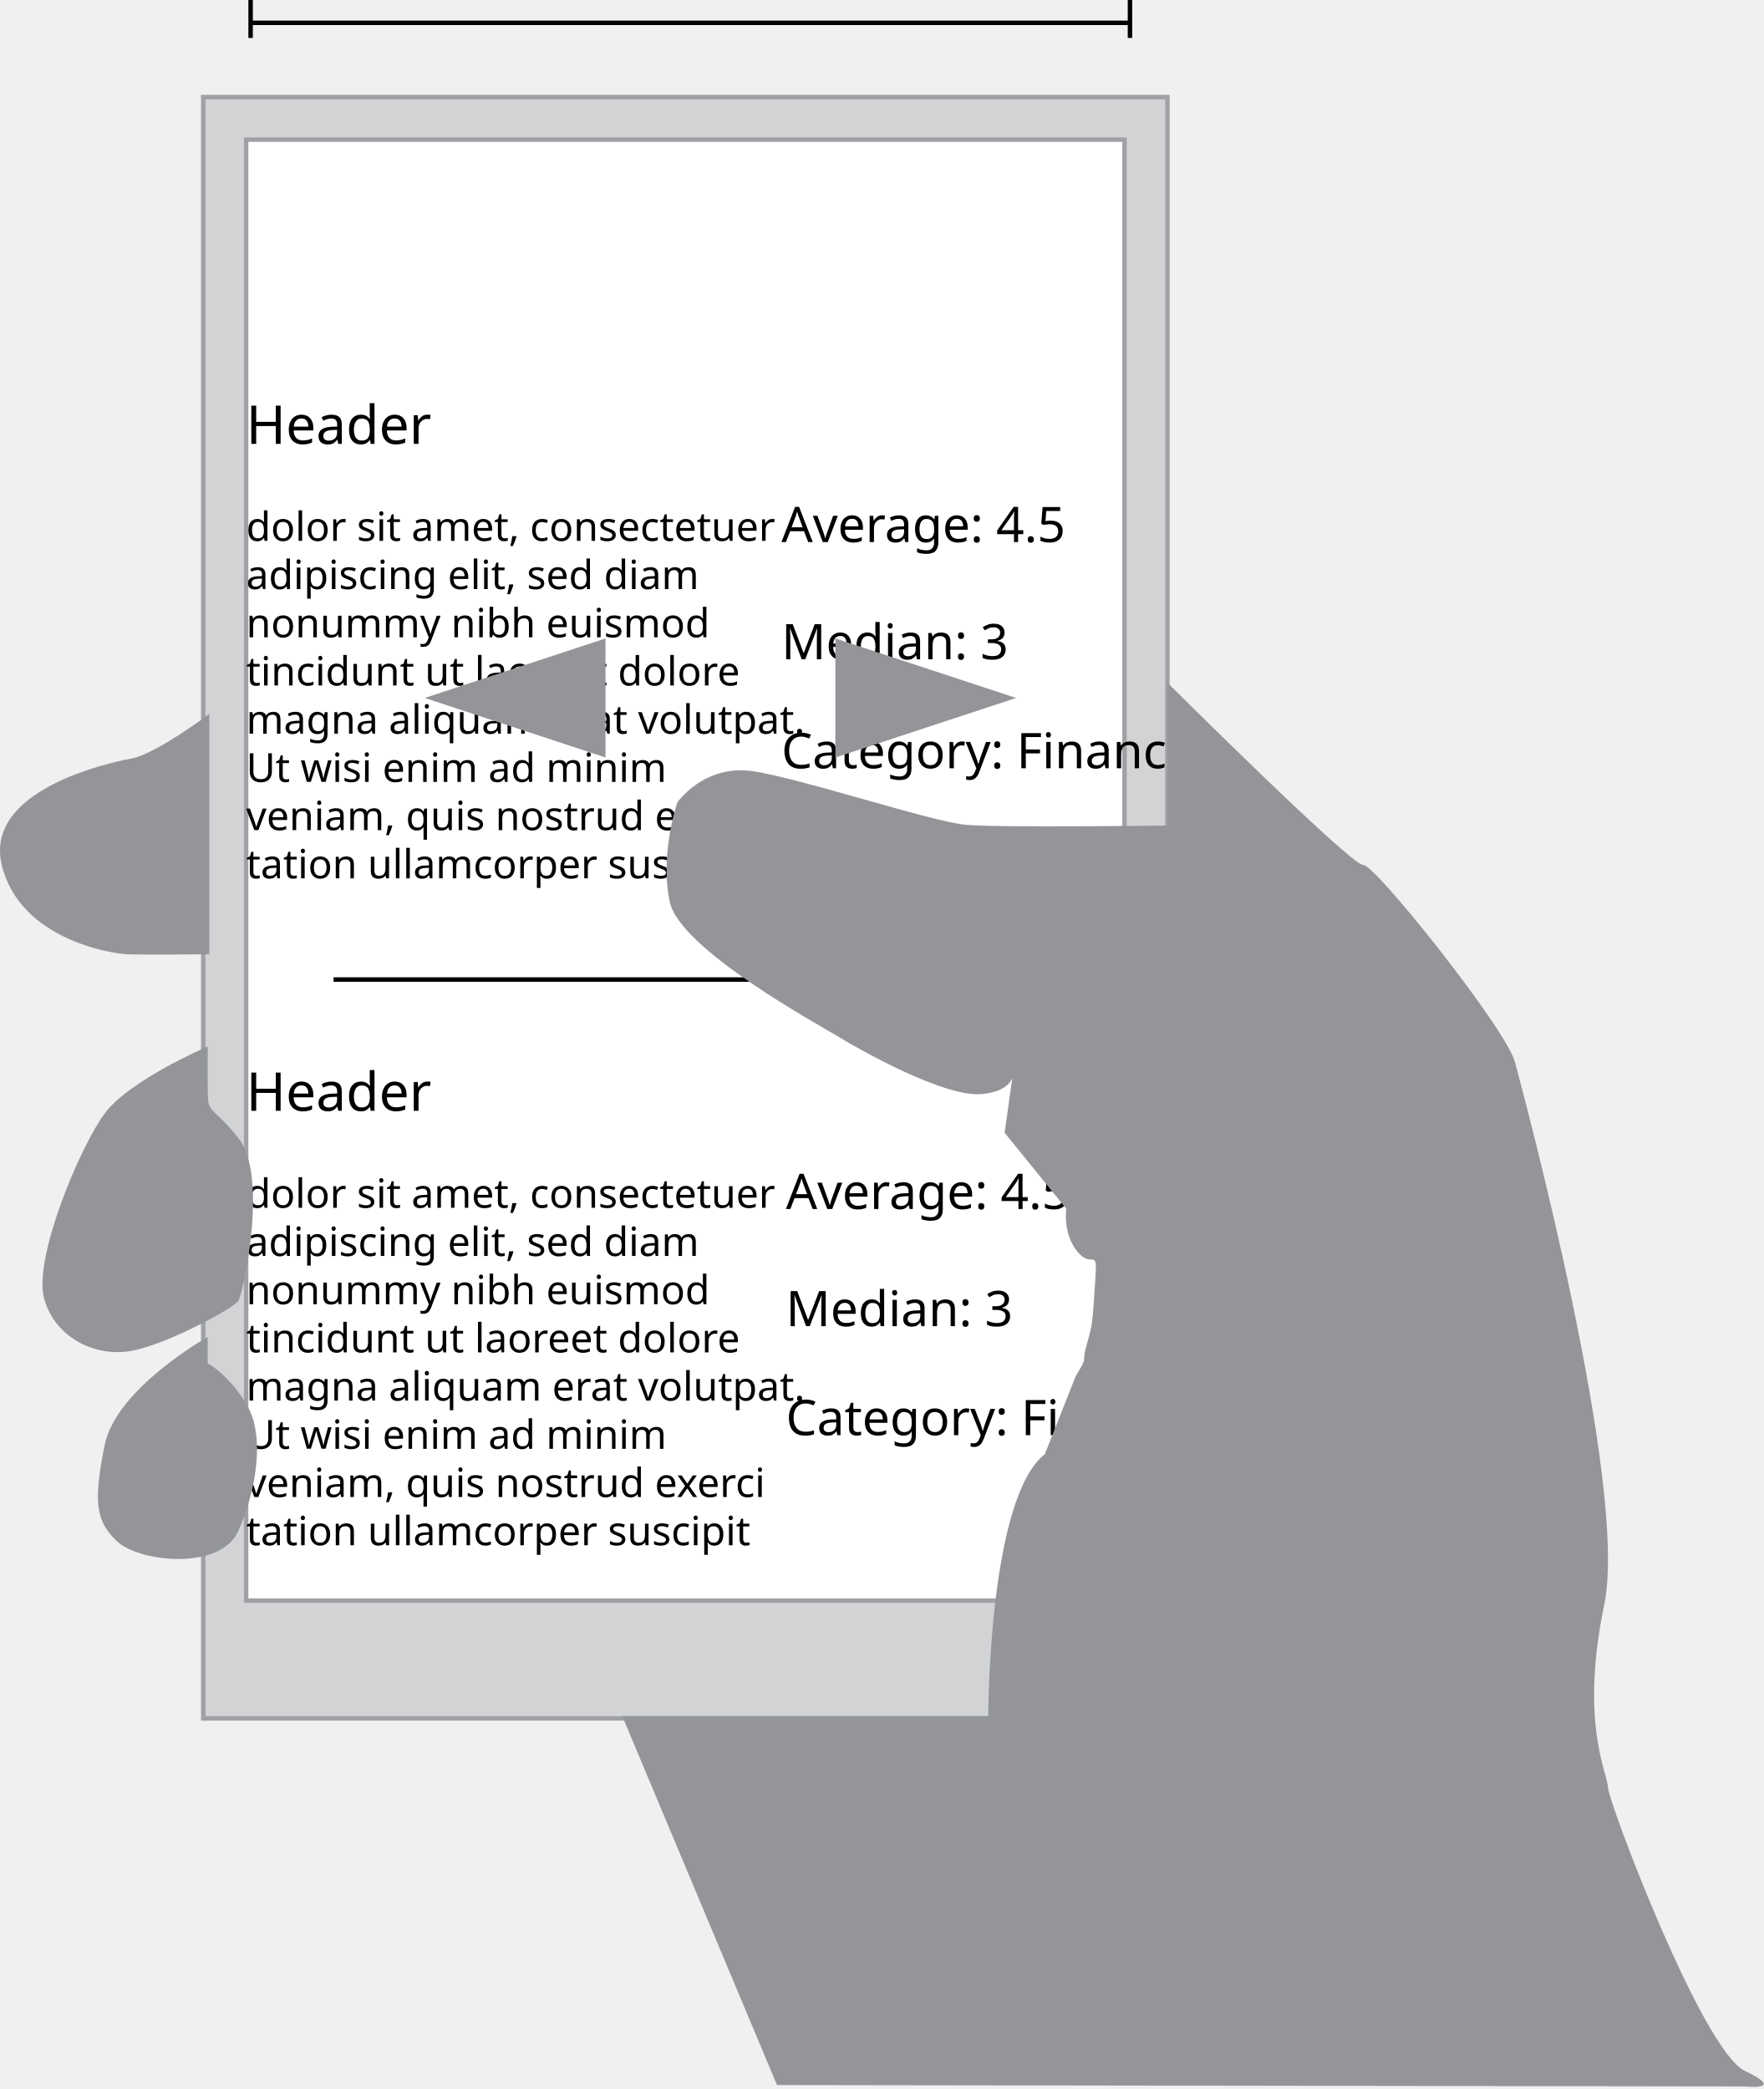
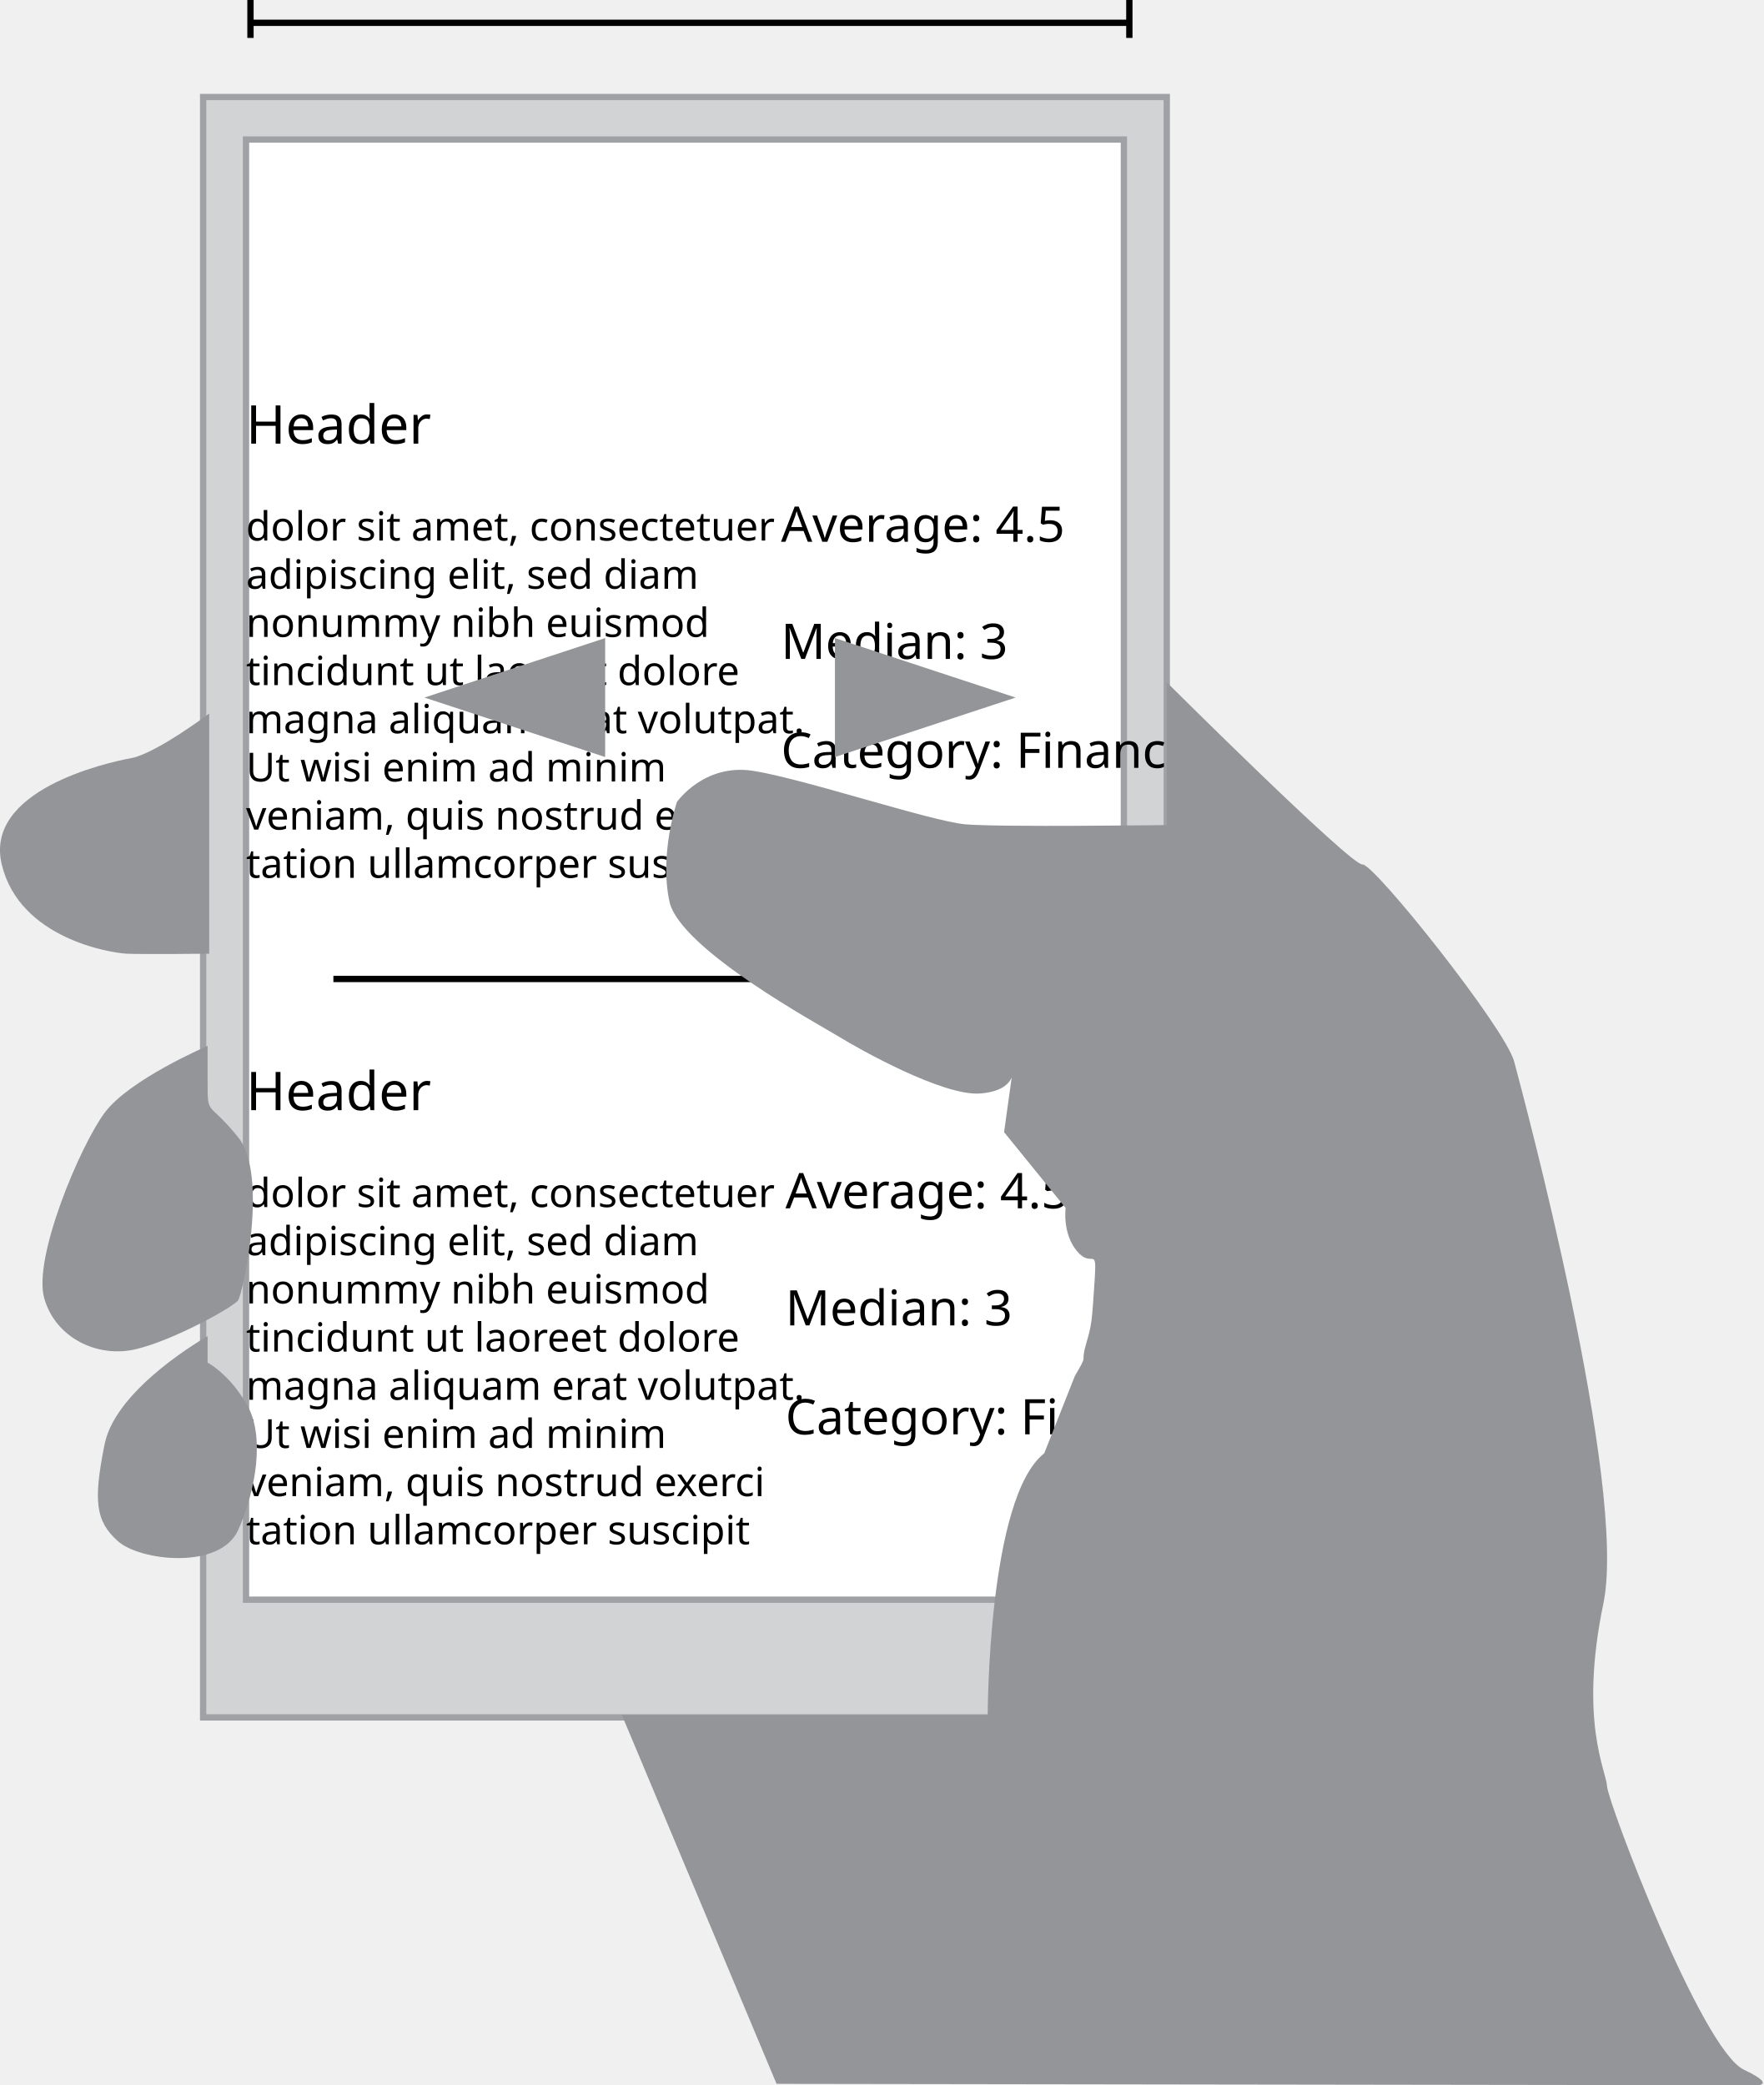
- <svg xmlns="http://www.w3.org/2000/svg" version="1.1" x="0px" y="0px" width="395px" height="468px" viewBox="0 0 395 468" overflow="visible" enable-background="new 0 0 395 468" xml:space="preserve">
+ <svg xmlns="http://www.w3.org/2000/svg" version="1.1" x="0px" y="0px" width="280px" height="331px" viewBox="0 0 280 331" overflow="visible" enable-background="new 0 0 280 331" xml:space="preserve">
  <defs>
</defs>
-   <rect x="45.531" y="21.748" fill="#D1D3D4" stroke="#9FA1A4" stroke-miterlimit="10" width="216" height="363.229" />
-   <rect x="55.143" y="31.279" fill="#FFFFFF" stroke="#9FA1A4" stroke-miterlimit="10" width="196.775" height="327.309" />
-   <text transform="matrix(1 0 0 1 55.1431 99.4463)" font-family="'MyriadPro-Regular'" font-size="12">Header</text>
-   <rect x="55.143" y="114.78" fill="none" width="112.523" height="86" />
-   <text transform="matrix(1 0 0 1 55.1431 121.1704)">
-     <tspan x="0" y="0" font-family="'MyriadPro-Regular'" font-size="9">dolor sit amet, consectetuer </tspan>
-     <tspan x="0" y="10.8" font-family="'MyriadPro-Regular'" font-size="9">adipiscing elit, sed diam </tspan>
-     <tspan x="0" y="21.6" font-family="'MyriadPro-Regular'" font-size="9">nonummy nibh euismod </tspan>
-     <tspan x="0" y="32.4" font-family="'MyriadPro-Regular'" font-size="9">tincidunt ut laoreet dolore </tspan>
-     <tspan x="0" y="43.2" font-family="'MyriadPro-Regular'" font-size="9">magna aliquam erat volutpat. </tspan>
-     <tspan x="0" y="54" font-family="'MyriadPro-Regular'" font-size="9">Ut wisi enim ad minim </tspan>
-     <tspan x="0" y="64.8" font-family="'MyriadPro-Regular'" font-size="9">veniam, quis nostrud exerci </tspan>
-     <tspan x="0" y="75.6" font-family="'MyriadPro-Regular'" font-size="9">tation ullamcorper suscipit </tspan>
+   <rect x="32.246" y="15.402" fill="#D1D3D4" stroke="#9FA1A4" stroke-miterlimit="10" width="152.974" height="257.242" />
+   <rect x="39.053" y="22.152" fill="#FFFFFF" stroke="#9FA1A4" stroke-miterlimit="10" width="139.359" height="231.804" />
+   <text transform="matrix(1 0 0 1 39.0532 70.4282)" font-family="'MyriadPro-Regular'" font-size="8.498">Header</text>
+   <rect x="39.053" y="81.289" fill="none" width="79.69" height="60.907" />
+   <text transform="matrix(1 0 0 1 39.0532 85.814)">
+     <tspan x="0" y="0" font-family="'MyriadPro-Regular'" font-size="6.374">dolor sit amet, consectetuer </tspan>
+     <tspan x="0" y="7.649" font-family="'MyriadPro-Regular'" font-size="6.374">adipiscing elit, sed diam </tspan>
+     <tspan x="0" y="15.297" font-family="'MyriadPro-Regular'" font-size="6.374">nonummy nibh euismod </tspan>
+     <tspan x="0" y="22.946" font-family="'MyriadPro-Regular'" font-size="6.374">tincidunt ut laoreet dolore </tspan>
+     <tspan x="0" y="30.595" font-family="'MyriadPro-Regular'" font-size="6.374">magna aliquam erat volutpat. </tspan>
+     <tspan x="0" y="38.244" font-family="'MyriadPro-Regular'" font-size="6.374">Ut wisi enim ad minim </tspan>
+     <tspan x="0" y="45.892" font-family="'MyriadPro-Regular'" font-size="6.374">veniam, quis nostrud exerci </tspan>
+     <tspan x="0" y="53.541" font-family="'MyriadPro-Regular'" font-size="6.374">tation ullamcorper suscipit </tspan>
  </text>
-   <text transform="matrix(1 0 0 1 175.063 121.4468)" font-family="'MyriadPro-Regular'" font-size="11">Average: 4.5</text>
-   <text transform="matrix(1 0 0 1 175.062 147.6978)" font-family="'MyriadPro-Regular'" font-size="11">Median: 3</text>
-   <text transform="matrix(1 0 0 1 175.062 172.1133)" font-family="'MyriadPro-Regular'" font-size="11">Category: Financ</text>
-   <line fill="none" stroke="#000000" stroke-miterlimit="10" x1="74.729" y1="219.447" x2="241.396" y2="219.447" />
-   <text transform="matrix(1 0 0 1 55.1431 248.8511)" font-family="'MyriadPro-Regular'" font-size="12">Header</text>
-   <rect x="55.143" y="264.185" fill="none" width="112.523" height="86.001" />
-   <text transform="matrix(1 0 0 1 55.1431 270.5757)">
-     <tspan x="0" y="0" font-family="'MyriadPro-Regular'" font-size="9">dolor sit amet, consectetuer </tspan>
-     <tspan x="0" y="10.8" font-family="'MyriadPro-Regular'" font-size="9">adipiscing elit, sed diam </tspan>
-     <tspan x="0" y="21.6" font-family="'MyriadPro-Regular'" font-size="9">nonummy nibh euismod </tspan>
-     <tspan x="0" y="32.4" font-family="'MyriadPro-Regular'" font-size="9">tincidunt ut laoreet dolore </tspan>
-     <tspan x="0" y="43.199" font-family="'MyriadPro-Regular'" font-size="9">magna aliquam erat volutpat. </tspan>
-     <tspan x="0" y="54" font-family="'MyriadPro-Regular'" font-size="9">Ut wisi enim ad minim </tspan>
-     <tspan x="0" y="64.8" font-family="'MyriadPro-Regular'" font-size="9">veniam, quis nostrud exerci </tspan>
-     <tspan x="0" y="75.6" font-family="'MyriadPro-Regular'" font-size="9">tation ullamcorper suscipit </tspan>
+   <text transform="matrix(1 0 0 1 123.9819 86.0093)" font-family="'MyriadPro-Regular'" font-size="7.79">Average: 4.5</text>
+   <text transform="matrix(1 0 0 1 123.981 104.6011)" font-family="'MyriadPro-Regular'" font-size="7.79">Median: 3</text>
+   <text transform="matrix(1 0 0 1 123.9819 121.8921)" font-family="'MyriadPro-Regular'" font-size="7.79">Category: Financ</text>
+   <line fill="none" stroke="#000000" stroke-miterlimit="10" x1="52.924" y1="155.415" x2="170.959" y2="155.415" />
+   <text transform="matrix(1 0 0 1 39.0532 176.2393)" font-family="'MyriadPro-Regular'" font-size="8.498">Header</text>
+   <rect x="39.053" y="187.099" fill="none" width="79.69" height="60.907" />
+   <text transform="matrix(1 0 0 1 39.0532 191.624)">
+     <tspan x="0" y="0" font-family="'MyriadPro-Regular'" font-size="6.374">dolor sit amet, consectetuer </tspan>
+     <tspan x="0" y="7.649" font-family="'MyriadPro-Regular'" font-size="6.374">adipiscing elit, sed diam </tspan>
+     <tspan x="0" y="15.297" font-family="'MyriadPro-Regular'" font-size="6.374">nonummy nibh euismod </tspan>
+     <tspan x="0" y="22.946" font-family="'MyriadPro-Regular'" font-size="6.374">tincidunt ut laoreet dolore </tspan>
+     <tspan x="0" y="30.595" font-family="'MyriadPro-Regular'" font-size="6.374">magna aliquam erat volutpat. </tspan>
+     <tspan x="0" y="38.244" font-family="'MyriadPro-Regular'" font-size="6.374">Ut wisi enim ad minim </tspan>
+     <tspan x="0" y="45.892" font-family="'MyriadPro-Regular'" font-size="6.374">veniam, quis nostrud exerci </tspan>
+     <tspan x="0" y="53.541" font-family="'MyriadPro-Regular'" font-size="6.374">tation ullamcorper suscipit </tspan>
  </text>
-   <text transform="matrix(1 0 0 1 176.063 270.8521)" font-family="'MyriadPro-Regular'" font-size="11">Average: 4.5</text>
-   <text transform="matrix(1 0 0 1 176.062 297.103)" font-family="'MyriadPro-Regular'" font-size="11">Median: 3</text>
-   <text transform="matrix(1 0 0 1 176.062 321.519)" font-family="'MyriadPro-Regular'" font-size="11">Category: Financ</text>
-   <path fill="#939598" d="M240.928,308.447c3.218-5.5,1.134-2.334,2.468-7s1.334-4.666,2-15c0.473-7.338-0.667-2-4-6  s-2.531-9.666-2.531-9.666l-13.802-17l2-14.334c0,0,1.001,5-7.333,5.667s-27.251-10.001-31.584-12.667s-35.75-19.666-38.083-30.333  s1.667-22.333,1.667-22.333s6-8.667,17-7c11,1.666,39.999,11.333,47.666,12c7.667,0.666,45.135,0.166,45.135,0.166v-32  c0,0,41.365,41.167,43.865,40.834c2.5-0.334,32,36.666,34,44.166s25.5,95,20,121.5s0.664,37.5,0.832,41s21.168,59,30.668,63.5  s0,3.479,0,3.479l-216.833-0.312l-34.667-82.667h82c0,0,0-48.75,12.667-58.667" />
-   <path fill="#939598" d="M46.896,159.947c0,0-12,9-17.5,10s-33,7.167-29,23.834c4,16.666,24.5,19.832,28,19.999s18.5,0,18.5,0  V159.947z" />
-   <path fill="#939598" d="M46.531,234.447c0,0-17.53,7.5-23.083,15s-16.052,32.5-13.552,41.5s12,13.5,20.5,11.5s22-9.5,23-11  s6.865-28,0-36.5s-6.865-4.5-6.865-12.5S46.531,234.447,46.531,234.447z" />
-   <path fill="#939598" d="M46.531,299.519c0,0-20.53,11.506-23.083,24.217s-2.052,17.211,2.948,21.711s23,6.5,27-2.5s6-21,2-28  s-8.865-9.5-8.865-9.5V299.519z" />
-   <polygon fill="#939598" points="135.646,169.697 135.646,143.031 95.146,156.364 " />
-   <polygon fill="#939598" points="187.148,143.031 187.148,169.697 227.648,156.365 " />
-   <line fill="none" stroke="#000000" stroke-miterlimit="10" x1="56.143" y1="5.113" x2="252.918" y2="5.113" />
-   <line fill="none" stroke="#000000" stroke-miterlimit="10" x1="56.143" y1="0" x2="56.143" y2="8.5" />
-   <line fill="none" stroke="#000000" stroke-miterlimit="10" x1="253.142" y1="0" x2="253.142" y2="8.5" />
+   <text transform="matrix(1 0 0 1 124.6899 191.8198)" font-family="'MyriadPro-Regular'" font-size="7.79">Average: 4.5</text>
+   <text transform="matrix(1 0 0 1 124.6895 210.4116)" font-family="'MyriadPro-Regular'" font-size="7.79">Median: 3</text>
+   <text transform="matrix(1 0 0 1 124.6899 227.7026)" font-family="'MyriadPro-Regular'" font-size="7.79">Category: Financ</text>
+   <path fill="#939598" d="M170.628,218.446c2.278-3.896,0.803-1.653,1.747-4.958c0.945-3.305,0.945-3.305,1.417-10.623  c0.335-5.197-0.473-1.417-2.833-4.249c-2.36-2.833-1.793-6.846-1.793-6.846l-9.774-12.04l1.416-10.151c0,0,0.709,3.541-5.192,4.013  c-5.903,0.473-19.3-7.083-22.369-8.971c-3.069-1.888-25.318-13.928-26.971-21.482c-1.652-7.554,1.181-15.816,1.181-15.816  s4.249-6.138,12.04-4.958c7.79,1.18,28.328,8.026,33.757,8.499c5.43,0.472,31.965,0.118,31.965,0.118v-22.663  c0,0,29.295,29.155,31.065,28.919c1.771-0.237,22.663,25.967,24.079,31.279c1.417,5.312,18.06,67.28,14.165,86.047  c-3.896,18.768,0.47,26.559,0.589,29.037s14.991,41.784,21.72,44.972c6.728,3.187,0,2.463,0,2.463l-153.564-0.221l-24.552-58.546  h58.074c0,0,0-34.524,8.971-41.548" />
+   <path fill="#939598" d="M33.212,113.276c0,0-8.499,6.374-12.394,7.083c-3.896,0.708-23.371,5.076-20.539,16.879  c2.833,11.803,17.352,14.045,19.83,14.164c2.479,0.118,13.102,0,13.102,0V113.276z" />
+   <path fill="#939598" d="M32.954,166.038c0,0-12.415,5.312-16.347,10.624s-11.369,23.017-9.598,29.391  c1.771,6.373,8.499,9.561,14.519,8.144c6.02-1.416,15.581-6.728,16.289-7.79c0.708-1.062,4.862-19.83,0-25.85  c-4.862-6.02-4.862-3.187-4.862-8.853C32.954,166.038,32.954,166.038,32.954,166.038z" />
+   <path fill="#939598" d="M32.954,212.123c0,0-14.54,8.148-16.347,17.15s-1.454,12.189,2.087,15.376  c3.541,3.188,16.289,4.604,19.122-1.771c2.833-6.374,4.249-14.872,1.416-19.829c-2.833-4.958-6.278-6.729-6.278-6.729V212.123z" />
+   <polygon fill="#939598" points="96.066,120.181 96.066,101.296 67.383,110.739 " />
+   <polygon fill="#939598" points="132.541,101.296 132.541,120.181 161.223,110.739 " />
+   <line fill="none" stroke="#000000" stroke-miterlimit="10" x1="39.761" y1="3.621" x2="179.12" y2="3.621" />
+   <line fill="none" stroke="#000000" stroke-miterlimit="10" x1="39.761" y1="0" x2="39.761" y2="6.02" />
+   <line fill="none" stroke="#000000" stroke-miterlimit="10" x1="179.278" y1="0" x2="179.278" y2="6.02" />
</svg>
